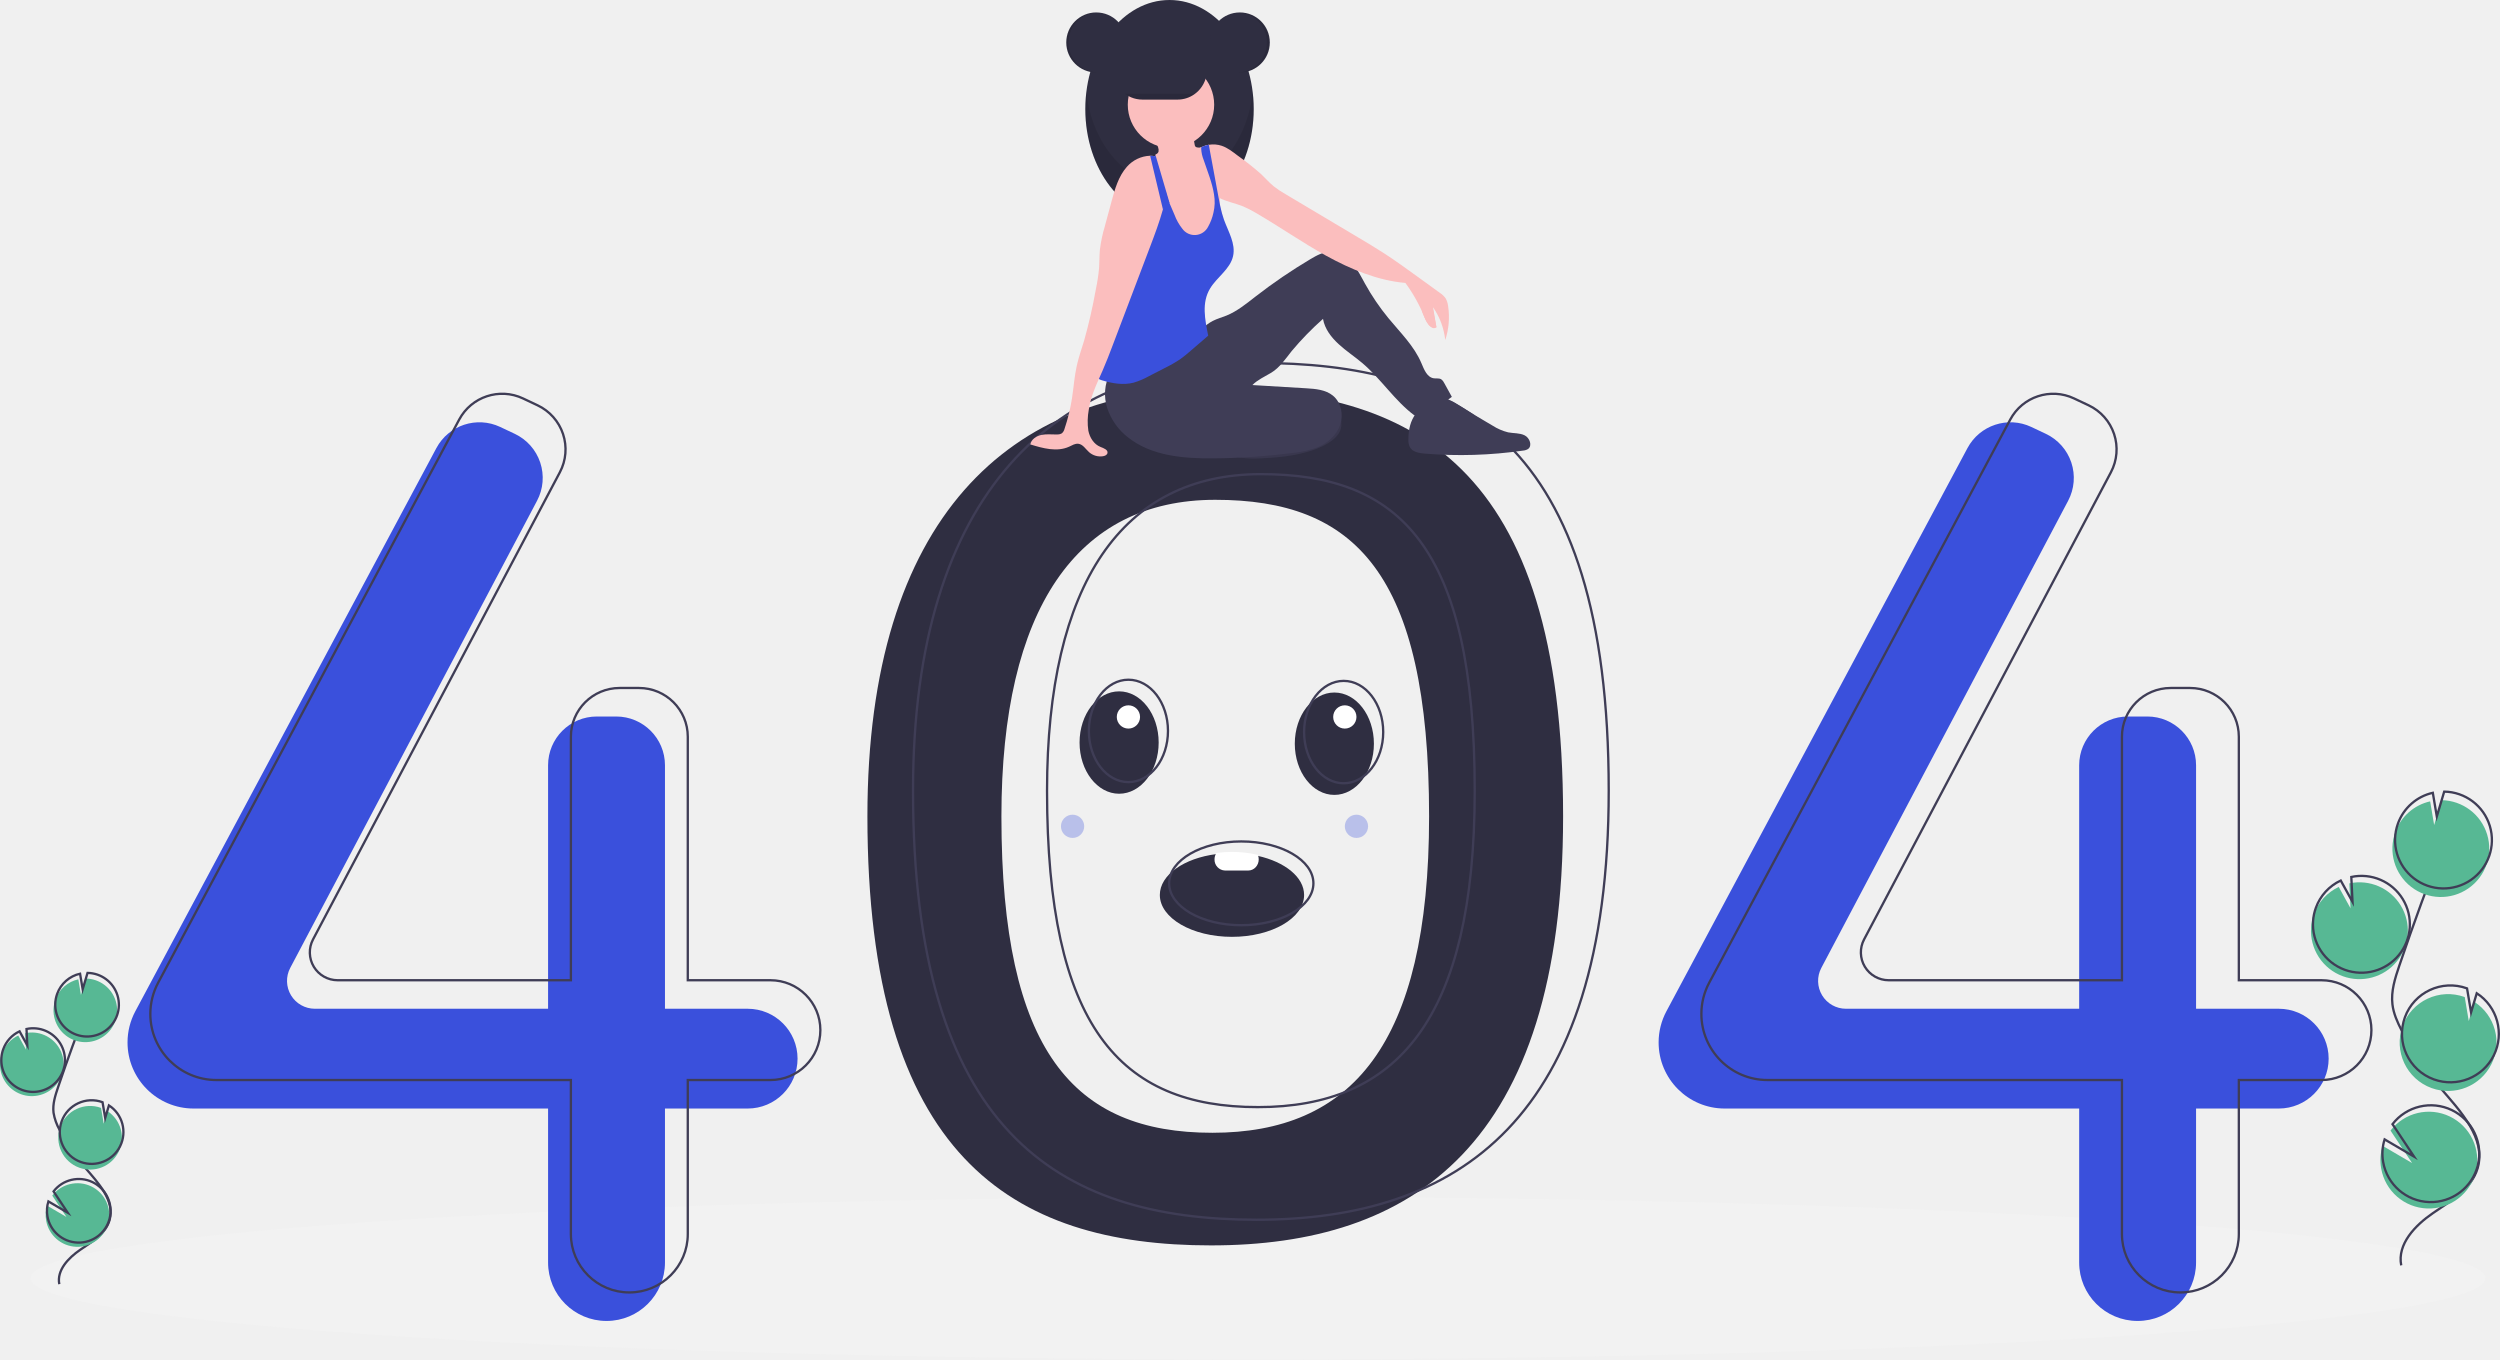
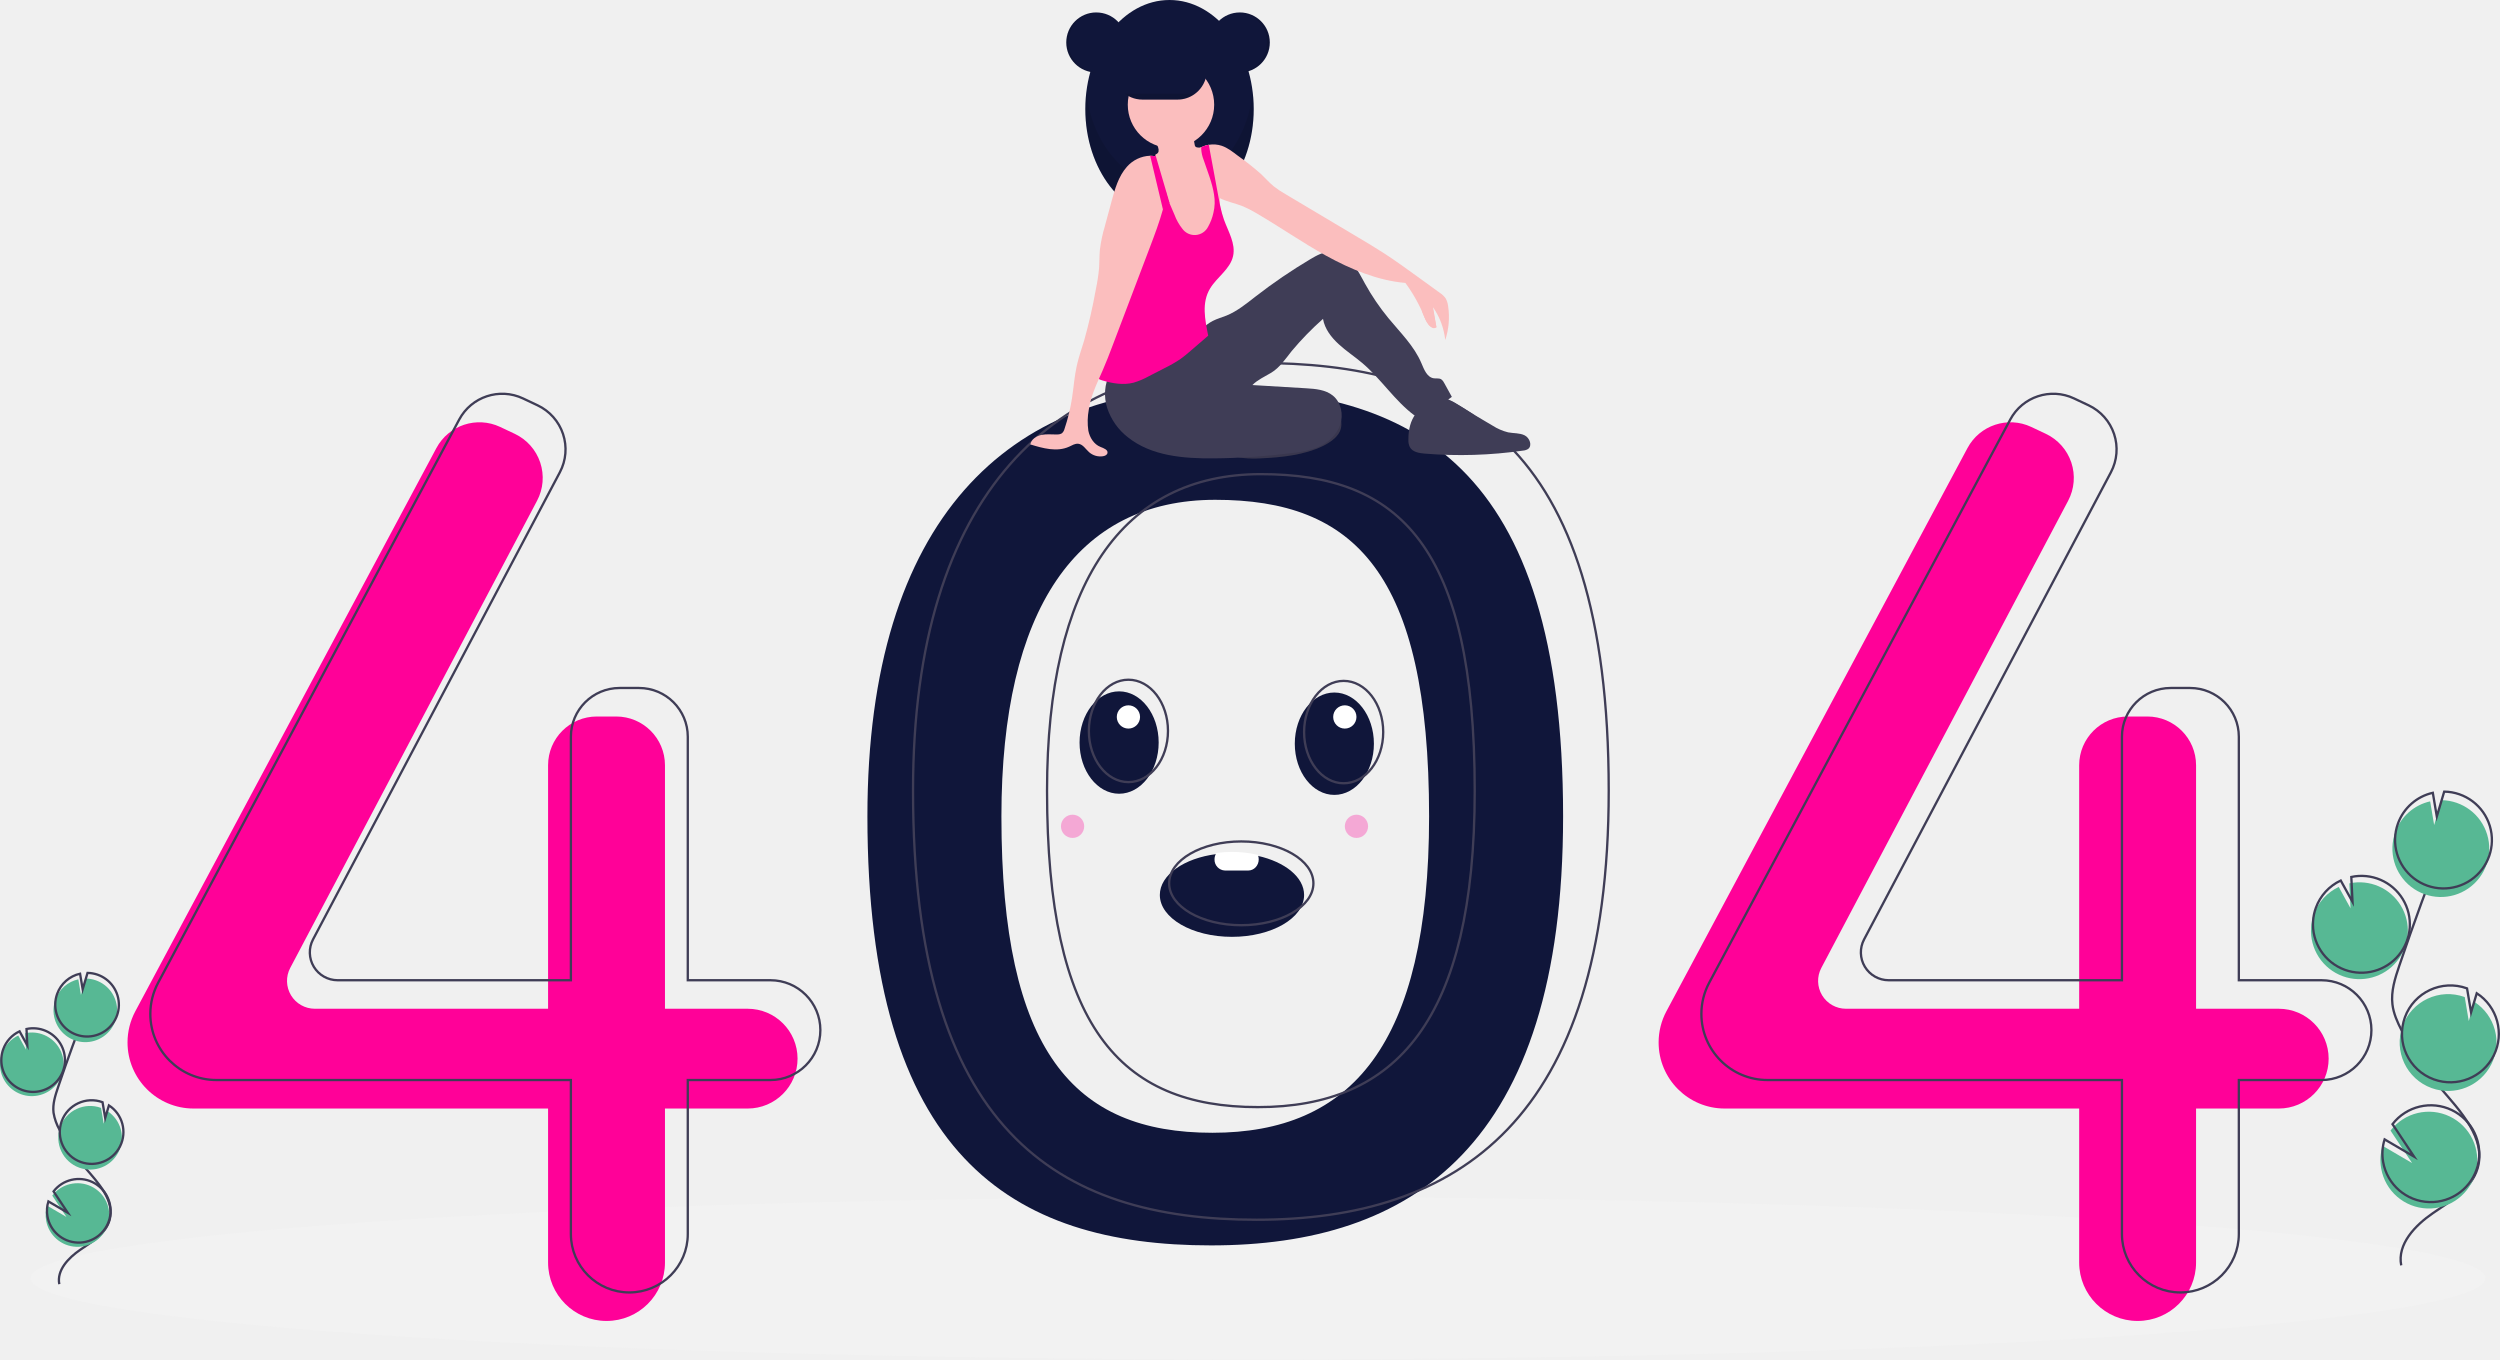
<svg xmlns="http://www.w3.org/2000/svg" id="fd59ce54-f850-4dfc-bc34-dd7d379d600e" data-name="Layer 1" width="1074.392" height="584.231" viewBox="0 0 1074.392 584.231">
  <ellipse cx="540.643" cy="549.309" rx="527.5" ry="34.922" fill="#f2f2f2" />
-   <path d="M583.48,324.894c-85.944,0-147.651,55.139-147.651,183.798,0,145.813,61.707,184.411,147.651,184.411s151.327-42.274,151.327-184.411C734.807,356.753,669.424,324.894,583.48,324.894Zm.565,319.808c-59.527,0-90.626-34.923-90.626-135.916,0-89.112,32.372-136.105,91.899-136.105s91.899,30.868,91.899,136.105C677.217,607.234,643.572,644.703,584.045,644.703Z" transform="translate(-63.054 -157.8845)" fill="#2f2e41" />
-   <path d="M384.365,591.401H348.831V486.762A20.956,20.956,0,0,0,327.875,465.806h-8.326a20.956,20.956,0,0,0-20.956,20.956V591.401H198.363a11.963,11.963,0,0,1-10.578-17.552l106.082-200.78A20.956,20.956,0,0,0,284.287,344.33l-6.262-2.957a20.956,20.956,0,0,0-27.429,9.07L121.214,592.475a28.416,28.416,0,0,0-3.356,13.396v0a28.416,28.416,0,0,0,28.416,28.416H298.593v66.167a25.119,25.119,0,0,0,25.119,25.119h0a25.119,25.119,0,0,0,25.119-25.119V634.287h35.534a21.443,21.443,0,0,0,21.443-21.443v0A21.443,21.443,0,0,0,384.365,591.401Z" transform="translate(-63.054 -157.8845)" fill="#3a50dc" />
-   <path d="M1042.362,591.401h-35.534V486.762A20.956,20.956,0,0,0,985.872,465.806h-8.326a20.956,20.956,0,0,0-20.956,20.956V591.401H856.359a11.963,11.963,0,0,1-10.578-17.552L951.864,373.069A20.956,20.956,0,0,0,942.284,344.33l-6.262-2.957a20.956,20.956,0,0,0-27.429,9.07L779.211,592.475a28.416,28.416,0,0,0-3.356,13.396v0a28.416,28.416,0,0,0,28.416,28.416H956.589v66.167a25.119,25.119,0,0,0,25.119,25.119h0a25.119,25.119,0,0,0,25.119-25.119V634.287h35.534a21.443,21.443,0,0,0,21.443-21.443v0A21.443,21.443,0,0,0,1042.362,591.401Z" transform="translate(-63.054 -157.8845)" fill="#3a50dc" />
+   <path d="M583.48,324.894c-85.944,0-147.651,55.139-147.651,183.798,0,145.813,61.707,184.411,147.651,184.411s151.327-42.274,151.327-184.411C734.807,356.753,669.424,324.894,583.48,324.894Zm.565,319.808c-59.527,0-90.626-34.923-90.626-135.916,0-89.112,32.372-136.105,91.899-136.105s91.899,30.868,91.899,136.105C677.217,607.234,643.572,644.703,584.045,644.703Z" transform="translate(-63.054 -157.8845)" fill="#10163a" />
+   <path d="M384.365,591.401H348.831V486.762A20.956,20.956,0,0,0,327.875,465.806h-8.326a20.956,20.956,0,0,0-20.956,20.956V591.401H198.363a11.963,11.963,0,0,1-10.578-17.552l106.082-200.78A20.956,20.956,0,0,0,284.287,344.33l-6.262-2.957a20.956,20.956,0,0,0-27.429,9.07L121.214,592.475a28.416,28.416,0,0,0-3.356,13.396v0a28.416,28.416,0,0,0,28.416,28.416H298.593v66.167a25.119,25.119,0,0,0,25.119,25.119h0a25.119,25.119,0,0,0,25.119-25.119V634.287h35.534a21.443,21.443,0,0,0,21.443-21.443v0A21.443,21.443,0,0,0,384.365,591.401Z" transform="translate(-63.054 -157.8845)" fill="#ff0198" />
+   <path d="M1042.362,591.401h-35.534V486.762A20.956,20.956,0,0,0,985.872,465.806h-8.326a20.956,20.956,0,0,0-20.956,20.956V591.401H856.359a11.963,11.963,0,0,1-10.578-17.552L951.864,373.069A20.956,20.956,0,0,0,942.284,344.33l-6.262-2.957a20.956,20.956,0,0,0-27.429,9.07L779.211,592.475a28.416,28.416,0,0,0-3.356,13.396v0a28.416,28.416,0,0,0,28.416,28.416H956.589v66.167a25.119,25.119,0,0,0,25.119,25.119h0a25.119,25.119,0,0,0,25.119-25.119V634.287h35.534a21.443,21.443,0,0,0,21.443-21.443v0A21.443,21.443,0,0,0,1042.362,591.401Z" transform="translate(-63.054 -157.8845)" fill="#ff0198" />
  <path d="M394.168,579.148H358.634V474.509a20.956,20.956,0,0,0-20.956-20.956h-8.326a20.956,20.956,0,0,0-20.956,20.956V579.148H208.165a11.963,11.963,0,0,1-10.578-17.552L303.67,360.816a20.956,20.956,0,0,0-9.58-28.739l-6.262-2.957a20.956,20.956,0,0,0-27.429,9.07L131.017,580.222a28.416,28.416,0,0,0-3.356,13.396v0a28.416,28.416,0,0,0,28.416,28.416H308.395v66.167a25.119,25.119,0,0,0,25.119,25.119h0a25.119,25.119,0,0,0,25.119-25.119V622.034h35.534a21.443,21.443,0,0,0,21.443-21.443v0A21.443,21.443,0,0,0,394.168,579.148Z" transform="translate(-63.054 -157.8845)" fill="none" stroke="#3f3d56" stroke-miterlimit="10" />
  <path d="M1060.742,579.148h-35.534V474.509a20.956,20.956,0,0,0-20.956-20.956H995.925a20.956,20.956,0,0,0-20.956,20.956V579.148H874.739a11.963,11.963,0,0,1-10.578-17.552L970.244,360.816a20.956,20.956,0,0,0-9.58-28.739l-6.262-2.957a20.956,20.956,0,0,0-27.429,9.07L797.59,580.222a28.416,28.416,0,0,0-3.356,13.396v0a28.416,28.416,0,0,0,28.416,28.416H974.969v66.167a25.119,25.119,0,0,0,25.119,25.119h0a25.119,25.119,0,0,0,25.119-25.119V622.034h35.534a21.443,21.443,0,0,0,21.443-21.443v0A21.443,21.443,0,0,0,1060.742,579.148Z" transform="translate(-63.054 -157.8845)" fill="none" stroke="#3f3d56" stroke-miterlimit="10" />
  <path d="M603.085,313.866c-85.944,0-147.651,55.139-147.651,183.798,0,145.813,61.707,184.411,147.651,184.411s151.327-42.274,151.327-184.411C754.412,345.725,689.029,313.866,603.085,313.866Zm.565,319.808c-59.527,0-90.626-34.923-90.626-135.916,0-89.112,32.372-136.105,91.899-136.105s91.899,30.868,91.899,136.105C696.822,596.206,663.177,633.675,603.65,633.675Z" transform="translate(-63.054 -157.8845)" fill="none" stroke="#3f3d56" stroke-miterlimit="10" />
-   <circle cx="471.141" cy="18.25" r="12.901" fill="#2f2e41" />
-   <ellipse cx="502.607" cy="46.885" rx="36.186" ry="46.885" fill="#2f2e41" />
+   <circle cx="471.141" cy="18.25" r="12.901" fill="#10163a" />
+   <ellipse cx="502.607" cy="46.885" rx="36.186" ry="46.885" fill="#10163a" />
  <path d="M565.661,237.494c-18.128,0-33.141-17.271-35.776-39.805a60.976,60.976,0,0,0-.41,7.08c0,25.894,16.201,46.885,36.186,46.885s36.186-20.991,36.186-46.885a60.976,60.976,0,0,0-.41-7.08C598.803,220.224,583.789,237.494,565.661,237.494Z" transform="translate(-63.054 -157.8845)" opacity="0.1" />
  <path d="M639.296,342.073c-.777,3.193-4.128,5.751-7.839,7.538-7.802,3.757-17.425,4.878-26.76,5.254a45.176,45.176,0,0,1-7.144-.132,20.537,20.537,0,0,1-12.251-5.631,1.681,1.681,0,0,1,.044-2.844c4.969-5.459,13.262-8.806,21.616-11.216,6.334-1.827,17.381-6.561,24.29-5.922C637.944,329.739,640.277,338.041,639.296,342.073Z" transform="translate(-63.054 -157.8845)" fill="#3f3d56" />
  <path d="M639.296,342.073c-.777,3.193-4.128,5.751-7.839,7.538-7.802,3.757-17.425,4.878-26.76,5.254a45.176,45.176,0,0,1-7.144-.132,20.537,20.537,0,0,1-12.251-5.631,1.681,1.681,0,0,1,.044-2.844c4.969-5.459,13.262-8.806,21.616-11.216,6.334-1.827,17.381-6.561,24.29-5.922C637.944,329.739,640.277,338.041,639.296,342.073Z" transform="translate(-63.054 -157.8845)" opacity="0.1" />
  <path d="M540.098,318.206a19.77,19.77,0,0,0-1.199,15.075,26.339,26.339,0,0,0,8.829,12.497c10.095,8.092,23.988,9.205,36.925,9.093a284.649,284.649,0,0,0,33.905-2.324,40.538,40.538,0,0,0,11.001-2.554c4.222-1.827,7.933-5.178,9.436-9.526s.436-9.672-3.134-12.574c-3.137-2.55-7.463-2.9-11.498-3.143l-23.088-1.387c2.281-2.308,5.318-3.614,8.096-5.292,3.685-2.226,6.134-5.965,8.813-9.335a129.001,129.001,0,0,1,13.439-13.817c.751,4.31,3.478,7.85,6.687,10.824s6.908,5.368,10.244,8.2c8.079,6.858,13.896,16.167,22.392,22.5a43.829,43.829,0,0,0,16.049-8.012l-3.302-5.981a3.94,3.94,0,0,0-1.245-1.553c-.935-.575-2.14-.279-3.225-.441-2.901-.435-4.168-3.784-5.306-6.487-3.125-7.422-9.108-13.18-14.218-19.404a98.009,98.009,0,0,1-9.996-14.723c-1.717-3.102-3.288-6.331-5.617-9.003s-5.594-4.773-9.139-4.781c-3.132-.007-6.021,1.584-8.714,3.183a230.477,230.477,0,0,0-23.63,16.099c-3.944,3.062-7.863,6.296-12.489,8.174-1.947.79-4,1.331-5.869,2.292-3.273,1.684-5.757,4.534-8.431,7.064C566.277,311.892,553.219,317.738,540.098,318.206Z" transform="translate(-63.054 -157.8845)" fill="#3f3d56" />
  <path d="M588.374,253.983a23.774,23.774,0,0,1-1.734,8.033,10.045,10.045,0,0,1-5.768,5.573,12.375,12.375,0,0,1-5.623.182,10.882,10.882,0,0,1-4.582-1.561c-2.165-1.488-3.244-4.144-3.637-6.743-.393-2.596-.217-5.249-.469-7.863a42.944,42.944,0,0,0-1.202-6.255c-.17-.683-.343-1.362-.513-2.042-.167-.68-.33-1.359-.481-2.039-.138-.639-.267-1.281-.378-1.926-.091-.544-.173-1.092-.233-1.643a18.423,18.423,0,0,0-.809-4.811,14.607,14.607,0,0,0-1.687-2.854c-.286-.409-.563-.818-.818-1.243a5.89,5.89,0,0,1-.972-3.748,3.286,3.286,0,0,1,.148-.601c.025-.076.053-.151.085-.223A1.802,1.802,0,0,0,560.932,223.07a3.433,3.433,0,0,0-.148-1.778,11.318,11.318,0,0,0-.96-2.288c-.264-.478-1.161-1.34-1.167-1.888-.013-1.101,2.14-1.989,3.011-2.423a16.796,16.796,0,0,1,8.597-1.743c1.904.129,3.968.714,5.019,2.31.944,1.438.818,3.301,1.221,4.972a1.471,1.471,0,0,0,.299.664,1.341,1.341,0,0,0,.739.34,4.549,4.549,0,0,0,1.416.057h.003a2.931,2.931,0,0,0,.371-.054,4.957,4.957,0,0,0,2.033-.878q.585-.156,1.18-.255a.251.251,0,0,0,.047-.009c1.576,4.975,1.781,10.308,3.071,15.374.639,2.52,1.554,5.009,1.683,7.602.009.113.013.23.016.346.019.834-.047,1.674-.013,2.505a6.981,6.981,0,0,0,.126,1.114,15.611,15.611,0,0,0,.525,1.743l.009.028c.06.183.116.368.164.554.035.135.066.267.091.403l.003.009A14.938,14.938,0,0,1,588.374,253.983Z" transform="translate(-63.054 -157.8845)" fill="#fbbebe" />
  <circle cx="503.237" cy="44.997" r="18.565" fill="#fbbebe" />
  <path d="M684.157,304.033a30.445,30.445,0,0,0-5.236-14.103q.722,4.295,1.447,8.587a3.214,3.214,0,0,1-3.367-1.035,10.337,10.337,0,0,1-1.765-3.276,67.466,67.466,0,0,0-8.21-14.736c-11.819-.985-23.502-5.884-33.896-11.595-10.396-5.708-20.126-12.552-30.384-18.502a43.573,43.573,0,0,0-5.544-2.832c-3.21-1.287-6.812-1.954-9.855-3.468-.204-.101-.409-.208-.61-.318a12.578,12.578,0,0,1-1.945-1.306,10.344,10.344,0,0,1-.931-.856,20.351,20.351,0,0,1-3.559-5.953c-1.633-3.612-2.215-7.97-3.845-11.583a11.203,11.203,0,0,1,2.502-1.765h.003c.132-.069.264-.135.4-.198a11.94,11.94,0,0,1,2.004-.733q.585-.156,1.18-.255a.251.251,0,0,0,.047-.009,11.566,11.566,0,0,1,5.491.434c2.587.875,4.767,2.621,6.941,4.273a114.02,114.02,0,0,1,10.148,8.049c1.794,1.718,3.43,3.606,5.359,5.167a42.144,42.144,0,0,0,5.057,3.351q15.656,9.327,31.315,18.65c3.534,2.105,7.07,4.21,10.526,6.438,5.249,3.386,10.308,7.055,15.365,10.721q4.47,3.238,8.936,6.479a9.728,9.728,0,0,1,2.533,2.341,8.472,8.472,0,0,1,1.123,3.433A31.387,31.387,0,0,1,684.157,304.033Z" transform="translate(-63.054 -157.8845)" fill="#fbbebe" />
-   <path d="M592.977,267.944c-1.252,5.617-6.929,9.012-9.896,13.946-3.688,6.123-2.184,13.241-.799,20.255q-3.795,3.271-7.593,6.542c-1.397,1.199-2.794,2.404-4.298,3.464a57.351,57.351,0,0,1-6.86,3.94q-3.361,1.728-6.721,3.458a32.128,32.128,0,0,1-6.58,2.788c-4.415,1.133-9.103.34-13.471-.972a6.088,6.088,0,0,1-1.473-.601,2.394,2.394,0,0,1-.699-.632,3.911,3.911,0,0,1-.444-2.539c.444-7.351,2.24-14.547,4.031-21.69a85.26,85.26,0,0,1,3.848-12.577,85.077,85.077,0,0,1,5.415-10.151,68.368,68.368,0,0,1,7.929-11.514,18.479,18.479,0,0,0,3.675-4.739c1.117-2.549.686-5.472.913-8.247a17.148,17.148,0,0,1,1.633-6.007v-.003a17.093,17.093,0,0,1,1.743-2.882q.458,1.067.916,2.13.302.699.598,1.394.387.897.768,1.787,1.1,2.558,2.196,5.113a21.59,21.59,0,0,0,3.335,5.944,6.499,6.499,0,0,0,11.123-.853,21.261,21.261,0,0,0,2.272-6.013,19.215,19.215,0,0,0,.252-7.835c-.758-5.009-2.889-10.126-4.437-14.78a14.945,14.945,0,0,1-1.079-4.871,3.351,3.351,0,0,1,.057-.56c.009-.047.019-.098.028-.145a11.94,11.94,0,0,1,2.004-.733q.585-.156,1.18-.255,2.044,11.064,4.094,22.127c.032.173.066.346.098.522.195,1.057.393,2.115.614,3.169.198.957.412,1.91.651,2.857l.009.028c.082.321.167.639.255.957l.003.009c.242.868.513,1.731.818,2.58C590.938,257.475,594.164,262.629,592.977,267.944Z" transform="translate(-63.054 -157.8845)" fill="#3a50dc" />
+   <path d="M592.977,267.944c-1.252,5.617-6.929,9.012-9.896,13.946-3.688,6.123-2.184,13.241-.799,20.255q-3.795,3.271-7.593,6.542c-1.397,1.199-2.794,2.404-4.298,3.464a57.351,57.351,0,0,1-6.86,3.94q-3.361,1.728-6.721,3.458a32.128,32.128,0,0,1-6.58,2.788c-4.415,1.133-9.103.34-13.471-.972a6.088,6.088,0,0,1-1.473-.601,2.394,2.394,0,0,1-.699-.632,3.911,3.911,0,0,1-.444-2.539c.444-7.351,2.24-14.547,4.031-21.69a85.26,85.26,0,0,1,3.848-12.577,85.077,85.077,0,0,1,5.415-10.151,68.368,68.368,0,0,1,7.929-11.514,18.479,18.479,0,0,0,3.675-4.739c1.117-2.549.686-5.472.913-8.247a17.148,17.148,0,0,1,1.633-6.007v-.003a17.093,17.093,0,0,1,1.743-2.882q.458,1.067.916,2.13.302.699.598,1.394.387.897.768,1.787,1.1,2.558,2.196,5.113a21.59,21.59,0,0,0,3.335,5.944,6.499,6.499,0,0,0,11.123-.853,21.261,21.261,0,0,0,2.272-6.013,19.215,19.215,0,0,0,.252-7.835c-.758-5.009-2.889-10.126-4.437-14.78a14.945,14.945,0,0,1-1.079-4.871,3.351,3.351,0,0,1,.057-.56c.009-.047.019-.098.028-.145a11.94,11.94,0,0,1,2.004-.733q.585-.156,1.18-.255,2.044,11.064,4.094,22.127c.032.173.066.346.098.522.195,1.057.393,2.115.614,3.169.198.957.412,1.91.651,2.857l.009.028c.082.321.167.639.255.957l.003.009c.242.868.513,1.731.818,2.58C590.938,257.475,594.164,262.629,592.977,267.944Z" transform="translate(-63.054 -157.8845)" fill="#ff0198" />
  <path d="M668.321,346.877a6.583,6.583,0,0,0,.61,3.143c1.162,2.124,3.95,2.606,6.362,2.805a188.377,188.377,0,0,0,42.266-1.288,4.886,4.886,0,0,0,2.151-.668c1.99-1.395.763-4.795-1.41-5.884s-4.751-.826-7.135-1.297a22.479,22.479,0,0,1-6.678-2.896q-7.252-4.167-14.293-8.688c-2.795-1.795-6.093-3.71-9.24-2.646C672.43,332.343,668.265,337.681,668.321,346.877Z" transform="translate(-63.054 -157.8845)" fill="#3f3d56" />
  <path d="M564.437,240.874v.003c-.022.132-.044.261-.072.39-.035.214-.076.431-.116.645-.39,1.998-.868,3.987-1.419,5.963-1.51,5.459-3.534,10.831-5.541,16.123q-8.081,21.287-16.164,42.577c-1.359,3.575-2.716,7.152-4.261,10.654-.516,1.167-1.048,2.344-1.576,3.534-1.894,4.257-3.713,8.653-4.317,13.184a27.45,27.45,0,0,0-.192,9.04c.604,2.97,2.407,5.872,5.23,6.97,1.378.538,3.351,1.259,2.974,2.69-.204.787-1.098,1.171-1.901,1.303a7.312,7.312,0,0,1-5.966-1.718c-1.507-1.337-2.665-3.417-4.67-3.641-1.388-.151-2.665.68-3.936,1.262-5.186,2.369-11.227.711-16.674-.972.428-2.206,2.643-3.66,4.843-4.1,2.199-.444,4.474-.129,6.718-.189a3.51,3.51,0,0,0,2.042-.525,3.705,3.705,0,0,0,1.101-1.882,78.964,78.964,0,0,0,3.213-13.147c.724-4.666,1.026-9.405,2.058-14.015.802-3.597,2.042-7.08,3.106-10.61a224.682,224.682,0,0,0,5.06-22.077,78.02,78.02,0,0,0,1.425-9.368c.179-2.612.094-5.236.346-7.838a60.888,60.888,0,0,1,2.111-9.997q1.444-5.348,2.885-10.689c1.425-5.271,2.955-10.746,6.567-14.843a13.962,13.962,0,0,1,10.028-4.789,9.882,9.882,0,0,1,2.13.23c.116.028.233.057.349.088a8.634,8.634,0,0,1,2.174.9c1.114-.708,1.68-.459,2.42.632a6.973,6.973,0,0,1,.881,3.795A52.424,52.424,0,0,1,564.437,240.874Z" transform="translate(-63.054 -157.8845)" fill="#fbbebe" />
-   <path d="M565.661,245.046l-.047.047-.255.255-2.53,2.527-1.24-5.208-4.251-17.854a9.882,9.882,0,0,1,2.13.23,3.286,3.286,0,0,1,.148-.601l.201.689,1.441,4.902,2.728,9.308.45,1.532v.003Z" transform="translate(-63.054 -157.8845)" fill="#3a50dc" />
-   <path d="M581.715,188.087a12.582,12.582,0,0,1-3.7,8.896,12.314,12.314,0,0,1-1.36,1.176,12.528,12.528,0,0,1-7.536,2.524H554.023a12.59,12.59,0,0,1,0-25.18h15.096A12.629,12.629,0,0,1,581.715,188.087Z" transform="translate(-63.054 -157.8845)" fill="#2f2e41" />
-   <circle cx="532.815" cy="18.25" r="12.901" fill="#2f2e41" />
+   <path d="M565.661,245.046l-.047.047-.255.255-2.53,2.527-1.24-5.208-4.251-17.854a9.882,9.882,0,0,1,2.13.23,3.286,3.286,0,0,1,.148-.601l.201.689,1.441,4.902,2.728,9.308.45,1.532v.003Z" transform="translate(-63.054 -157.8845)" fill="#ff0198" />
+   <path d="M581.715,188.087a12.582,12.582,0,0,1-3.7,8.896,12.314,12.314,0,0,1-1.36,1.176,12.528,12.528,0,0,1-7.536,2.524H554.023a12.59,12.59,0,0,1,0-25.18h15.096A12.629,12.629,0,0,1,581.715,188.087Z" transform="translate(-63.054 -157.8845)" fill="#10163a" />
+   <circle cx="532.815" cy="18.25" r="12.901" fill="#10163a" />
  <path d="M595.554,163.234c-.158,0-.315.006-.472.012a12.898,12.898,0,0,1,0,25.778c.157.006.314.012.472.012a12.901,12.901,0,1,0,0-25.802Z" transform="translate(-63.054 -157.8845)" opacity="0.1" />
  <path d="M534.195,163.234c.158,0,.315.006.472.012a12.898,12.898,0,0,0,0,25.778c-.157.006-.314.012-.472.012a12.901,12.901,0,0,1,0-25.802Z" transform="translate(-63.054 -157.8845)" opacity="0.1" />
  <path d="M576.655,198.159a12.528,12.528,0,0,1-7.536,2.524H554.023a12.528,12.528,0,0,1-7.536-2.524Z" transform="translate(-63.054 -157.8845)" opacity="0.1" />
  <path d="M674.14,291.64s3.252,9.372,6.229,6.876L677.996,286.267Z" transform="translate(-63.054 -157.8845)" fill="#fbbebe" />
  <path d="M1069.918,577.434a20.813,20.813,0,1,0,2.772-39.915l.521,10.712-5.068-9.18a20.734,20.734,0,0,0-10.684,11.723,20.408,20.408,0,0,0-1.197,5.63A20.809,20.809,0,0,0,1069.918,577.434Z" transform="translate(-63.054 -157.8845)" fill="#57b894" />
  <path d="M1094.995,701.678c-1.789-9.11,5.963-17.187,13.621-22.437s16.605-10.408,19.218-19.317c3.755-12.804-7.43-24.53-16.136-34.642a125.3,125.3,0,0,1-16.524-24.557c-1.811-3.533-3.476-7.225-3.952-11.166-.686-5.675,1.137-11.323,2.974-16.737q9.179-27.052,19.628-53.65" transform="translate(-63.054 -157.8845)" fill="none" stroke="#3f3d56" stroke-miterlimit="10" />
  <path d="M1070.775,574.676a20.813,20.813,0,1,0,2.772-39.915l.521,10.712-5.068-9.18a20.734,20.734,0,0,0-10.684,11.723,20.408,20.408,0,0,0-1.197,5.63A20.809,20.809,0,0,0,1070.775,574.676Z" transform="translate(-63.054 -157.8845)" fill="none" stroke="#3f3d56" stroke-miterlimit="10" />
  <path d="M1092.451,515.473a20.788,20.788,0,0,1,14.98-13.198l1.714,10.184,3.177-10.696a20.81,20.81,0,1,1-19.871,13.71Z" transform="translate(-63.054 -157.8845)" fill="#57b894" />
  <path d="M1093.594,511.795a20.788,20.788,0,0,1,14.98-13.198l1.714,10.184,3.177-10.696a20.81,20.81,0,1,1-19.871,13.71Z" transform="translate(-63.054 -157.8845)" fill="none" stroke="#3f3d56" stroke-miterlimit="10" />
  <path d="M1108.045,625.489a20.81,20.81,0,0,0,18.419-37.023l-2.441,8.219-1.731-10.304a.362.362,0,0,0-.053-.02,20.811,20.811,0,1,0-14.194,39.127Z" transform="translate(-63.054 -157.8845)" fill="#57b894" />
  <path d="M1109.035,621.764a20.81,20.81,0,0,0,18.419-37.023l-2.441,8.219-1.731-10.304a.362.362,0,0,0-.053-.02,20.811,20.811,0,1,0-14.194,39.127Z" transform="translate(-63.054 -157.8845)" fill="none" stroke="#3f3d56" stroke-miterlimit="10" />
  <path d="M1086.378,660.051a20.801,20.801,0,1,0,4.011-16.297l9.273,13.957-12.67-7.408A20.616,20.616,0,0,0,1086.378,660.051Z" transform="translate(-63.054 -157.8845)" fill="#57b894" />
  <path d="M1087.235,657.294a20.801,20.801,0,1,0,4.011-16.297l9.273,13.957-12.67-7.408A20.616,20.616,0,0,0,1087.235,657.294Z" transform="translate(-63.054 -157.8845)" fill="none" stroke="#3f3d56" stroke-miterlimit="10" />
  <path d="M72.061,628.133a13.674,13.674,0,1,0,1.821-26.225l.342,7.038-3.33-6.032a13.623,13.623,0,0,0-7.019,7.702,13.409,13.409,0,0,0-.787,3.699A13.672,13.672,0,0,0,72.061,628.133Z" transform="translate(-63.054 -157.8845)" fill="#57b894" />
  <path d="M88.538,709.763c-1.175-5.986,3.918-11.292,8.949-14.741s10.91-6.838,12.626-12.692c2.467-8.412-4.882-16.117-10.601-22.76A82.324,82.324,0,0,1,88.656,643.436a22.21,22.21,0,0,1-2.597-7.336c-.451-3.729.747-7.439,1.954-10.996q6.031-17.773,12.896-35.249" transform="translate(-63.054 -157.8845)" fill="none" stroke="#3f3d56" stroke-miterlimit="10" />
  <path d="M72.625,626.321a13.674,13.674,0,1,0,1.821-26.225l.342,7.038L71.458,601.103a13.623,13.623,0,0,0-7.019,7.702,13.409,13.409,0,0,0-.787,3.699A13.672,13.672,0,0,0,72.625,626.321Z" transform="translate(-63.054 -157.8845)" fill="none" stroke="#3f3d56" stroke-miterlimit="10" />
  <path d="M86.866,587.423a13.658,13.658,0,0,1,9.842-8.671l1.126,6.691,2.087-7.027a13.673,13.673,0,1,1-13.055,9.007Z" transform="translate(-63.054 -157.8845)" fill="#57b894" />
  <path d="M87.617,585.007a13.658,13.658,0,0,1,9.842-8.671l1.126,6.691L100.673,576a13.673,13.673,0,1,1-13.055,9.007Z" transform="translate(-63.054 -157.8845)" fill="none" stroke="#3f3d56" stroke-miterlimit="10" />
  <path d="M97.112,659.706a13.673,13.673,0,0,0,12.102-24.325l-1.604,5.4-1.137-6.77a.238.238,0,0,0-.035-.013,13.673,13.673,0,1,0-9.326,25.707Z" transform="translate(-63.054 -157.8845)" fill="#57b894" />
  <path d="M97.762,657.259a13.673,13.673,0,0,0,12.102-24.325l-1.604,5.4-1.137-6.77a.238.238,0,0,0-.035-.013,13.673,13.673,0,1,0-9.326,25.707Z" transform="translate(-63.054 -157.8845)" fill="none" stroke="#3f3d56" stroke-miterlimit="10" />
  <path d="M82.876,682.414a13.667,13.667,0,1,0,2.635-10.708l6.092,9.17-8.324-4.867A13.545,13.545,0,0,0,82.876,682.414Z" transform="translate(-63.054 -157.8845)" fill="#57b894" />
  <path d="M83.439,680.602a13.667,13.667,0,1,0,2.635-10.708l6.092,9.17-8.324-4.867A13.545,13.545,0,0,0,83.439,680.602Z" transform="translate(-63.054 -157.8845)" fill="none" stroke="#3f3d56" stroke-miterlimit="10" />
-   <ellipse cx="480.946" cy="319.115" rx="17" ry="22" fill="#2f2e41" />
-   <ellipse cx="573.446" cy="319.615" rx="17" ry="22" fill="#2f2e41" />
-   <path d="M623.5,542.5c0,9.94-13.88,18-31,18s-31-8.06-31-18c0-8.61,10.41-15.81,24.32-17.57a50.104,50.104,0,0,1,6.68-.43,50.699,50.699,0,0,1,11.13,1.2C615.25,528.29,623.5,534.84,623.5,542.5Z" transform="translate(-63.054 -157.8845)" fill="#2f2e41" />
+   <ellipse cx="480.946" cy="319.115" rx="17" ry="22" fill="#10163a" />
+   <ellipse cx="573.446" cy="319.615" rx="17" ry="22" fill="#10163a" />
+   <path d="M623.5,542.5c0,9.94-13.88,18-31,18s-31-8.06-31-18c0-8.61,10.41-15.81,24.32-17.57a50.104,50.104,0,0,1,6.68-.43,50.699,50.699,0,0,1,11.13,1.2C615.25,528.29,623.5,534.84,623.5,542.5Z" transform="translate(-63.054 -157.8845)" fill="#10163a" />
  <ellipse cx="484.946" cy="314.115" rx="17" ry="22" fill="none" stroke="#3f3d56" stroke-miterlimit="10" />
  <ellipse cx="577.446" cy="314.615" rx="17" ry="22" fill="none" stroke="#3f3d56" stroke-miterlimit="10" />
  <ellipse cx="533.446" cy="379.615" rx="31" ry="18" fill="none" stroke="#3f3d56" stroke-miterlimit="10" />
  <path d="M604,527.2a4.937,4.937,0,0,1-1.32,3.392A4.339,4.339,0,0,1,599.5,532h-10a4.664,4.664,0,0,1-4.5-4.8,4.905,4.905,0,0,1,.82-2.741A47.02,47.02,0,0,1,592.5,524a47.665,47.665,0,0,1,11.13,1.28A5.067,5.067,0,0,1,604,527.2Z" transform="translate(-63.054 -157.8845)" fill="#fff" />
  <circle cx="484.946" cy="308.115" r="5" fill="#fff" />
  <circle cx="577.946" cy="308.115" r="5" fill="#fff" />
-   <circle cx="582.946" cy="355.115" r="5" fill="#3a50dc" opacity="0.3" />
-   <circle cx="460.946" cy="355.115" r="5" fill="#3a50dc" opacity="0.3" />
+   <circle cx="582.946" cy="355.115" r="5" fill="#ff0198" opacity="0.3" />
+   <circle cx="460.946" cy="355.115" r="5" fill="#ff0198" opacity="0.3" />
</svg>
